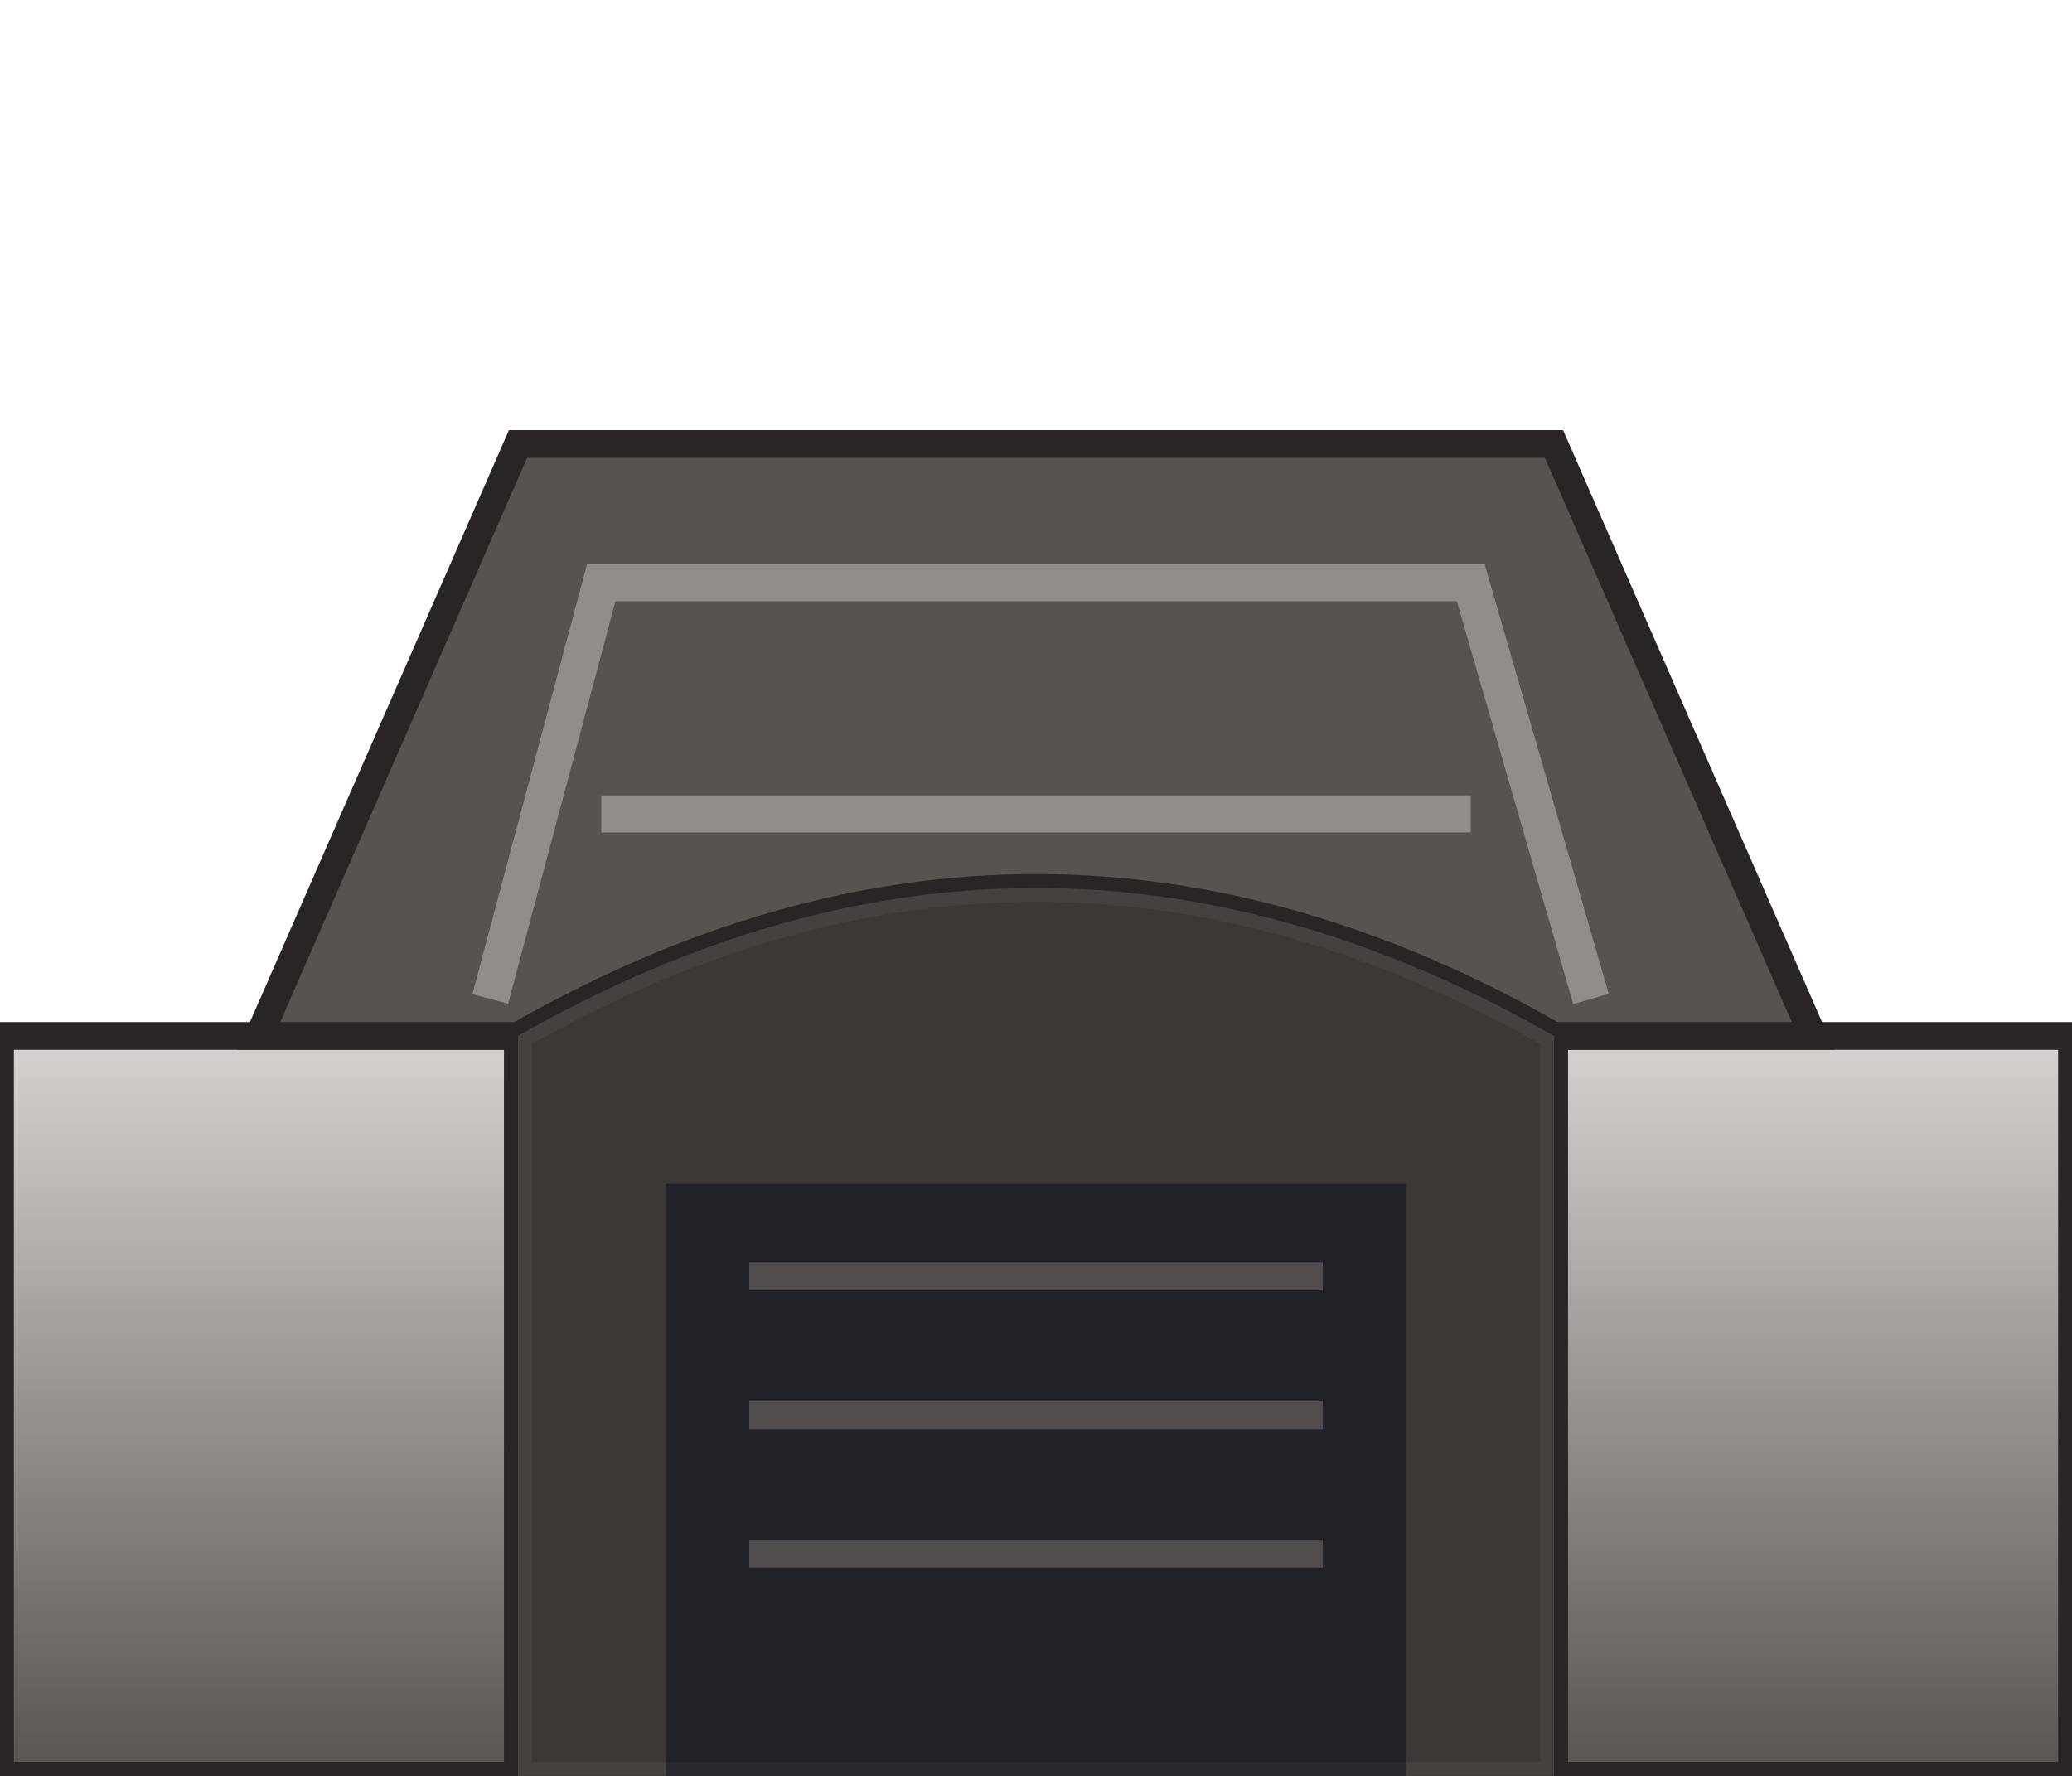
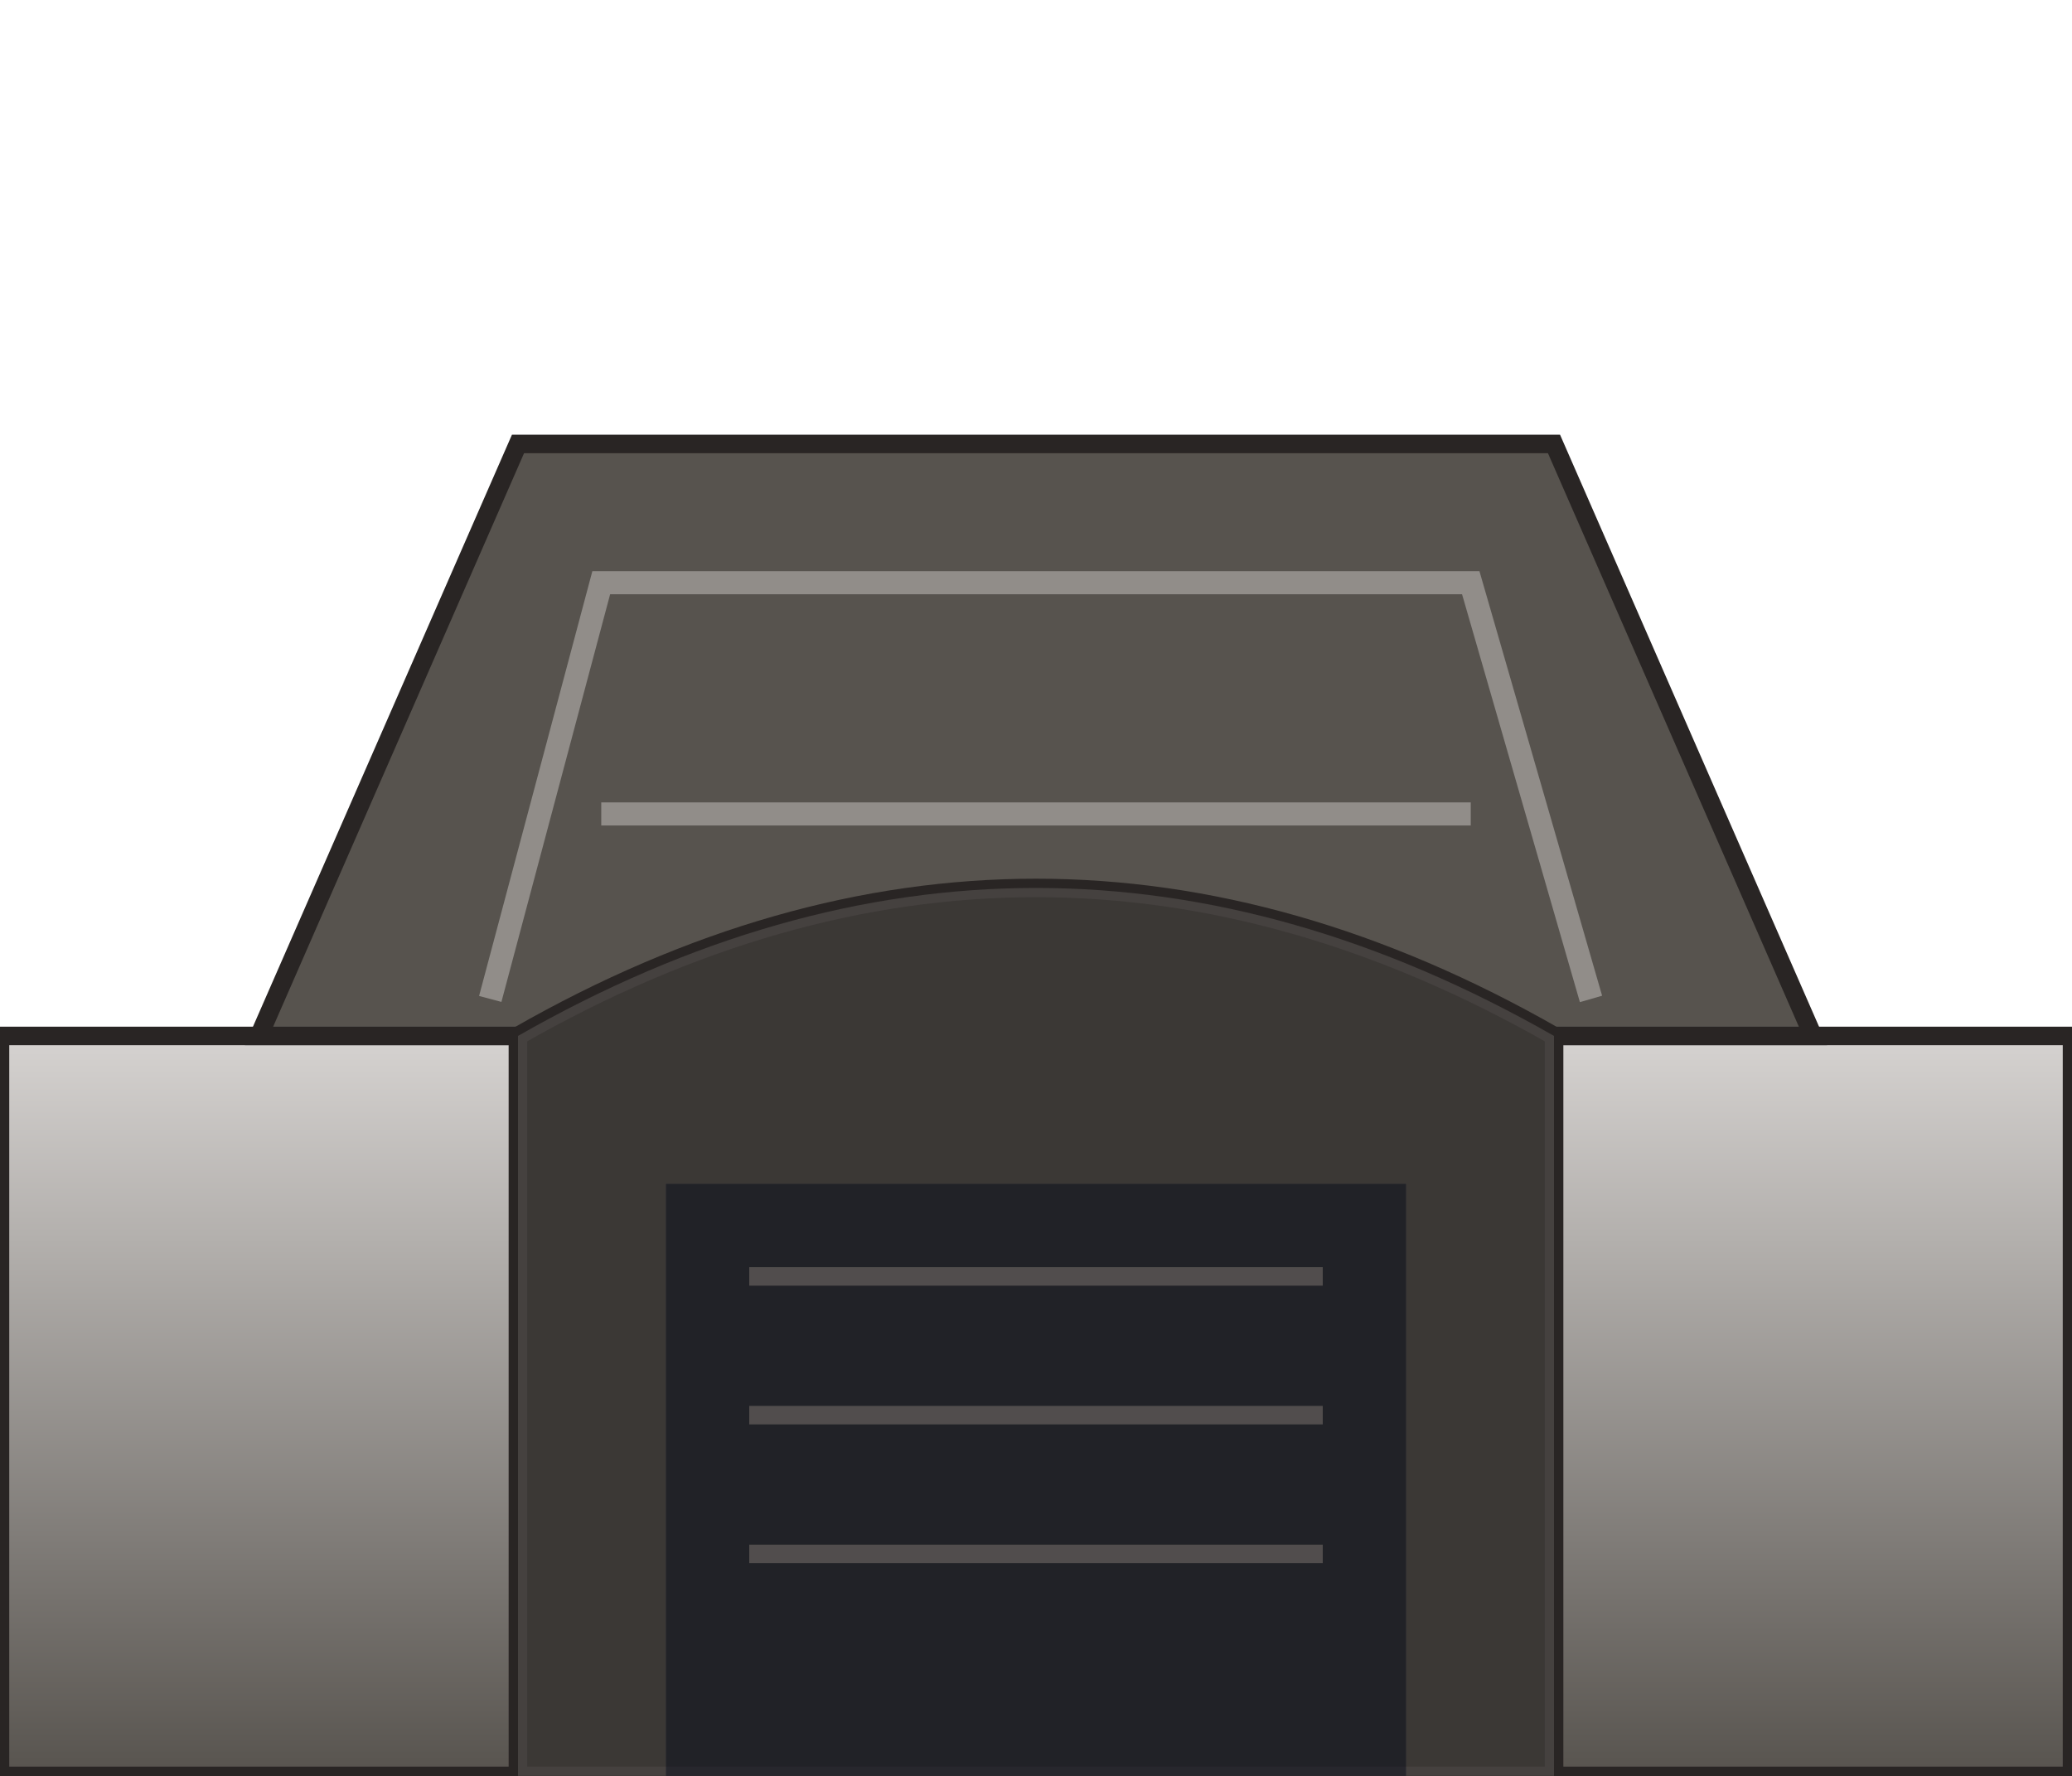
<svg xmlns="http://www.w3.org/2000/svg" viewBox="0 0 224 192" width="224" height="192">
  <defs>
    <linearGradient id="stone" x2="0" y2="1">
      <stop stop-color="#d6d3d1" />
      <stop offset="1" stop-color="#57534e" />
    </linearGradient>
  </defs>
  <ellipse cx="112" cy="188" rx="105" ry="7" fill="#172216" opacity=".28" />
-   <path fill="url(#stone)" stroke="#292524" stroke-width="3" d="M0 112h56v80H0zM168 112h56v80h-56z" />
-   <path fill="#57534e" stroke="#292524" stroke-width="3" d="M28 112 56 48h112l28 64z" />
-   <path d="M53 108 65 63h94l13 45M65 88h94" fill="none" stroke="#d6d3d1" stroke-width="4" opacity=".45" />
-   <path fill="#1c1917" stroke="#292524" stroke-width="3" d="M56 112Q112 80 168 112v80H56z" />
+   <path fill="url(#stone)" stroke="#292524" stroke-width="2" d="M0 112h56v80H0zM168 112h56v80h-56z" />
+   <path fill="#57534e" stroke="#292524" stroke-width="2" d="M28 112 56 48h112l28 64z" />
+   <path d="M53 108 65 63h94l13 45M65 88h94" fill="none" stroke="#d6d3d1" stroke-width="2.5" opacity=".45" />
+   <path fill="#1c1917" stroke="#292524" stroke-width="2" d="M56 112Q112 80 168 112v80H56z" />
  <path fill="#a8a29e" d="M56 112Q112 80 168 112v80H56z" opacity=".22" />
  <path d="M72 128h80v64H72z" fill="#020617" opacity=".45" />
-   <path d="M81 138h62M81 153h62M81 168h62" stroke="#78716c" stroke-width="3" opacity=".55" />
+   <path d="M81 138h62M81 153h62M81 168h62" stroke="#78716c" stroke-width="2" opacity=".55" />
</svg>
